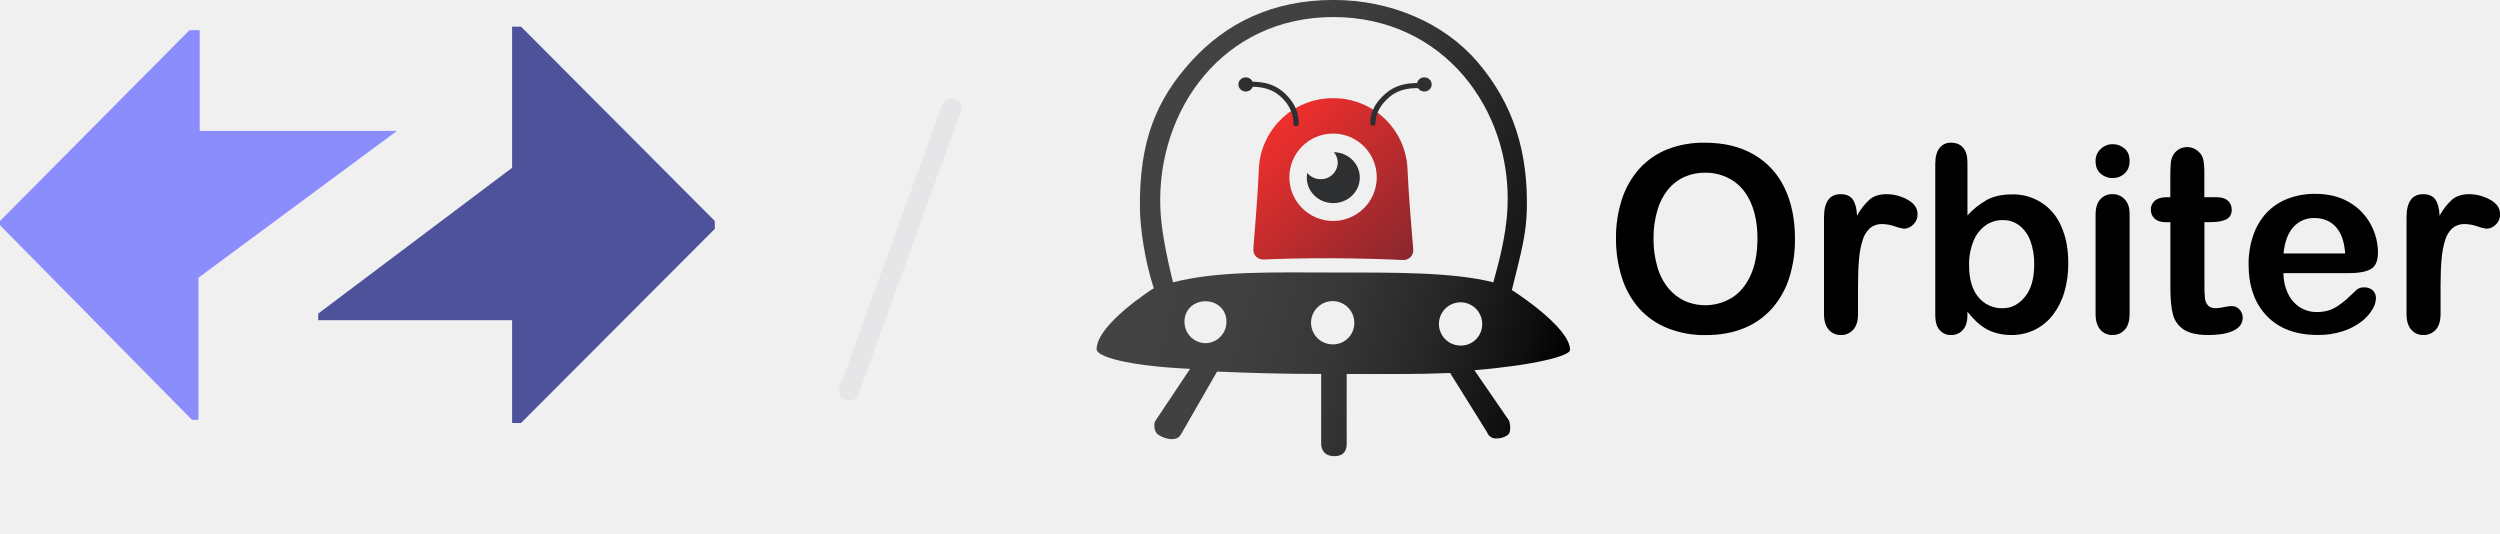
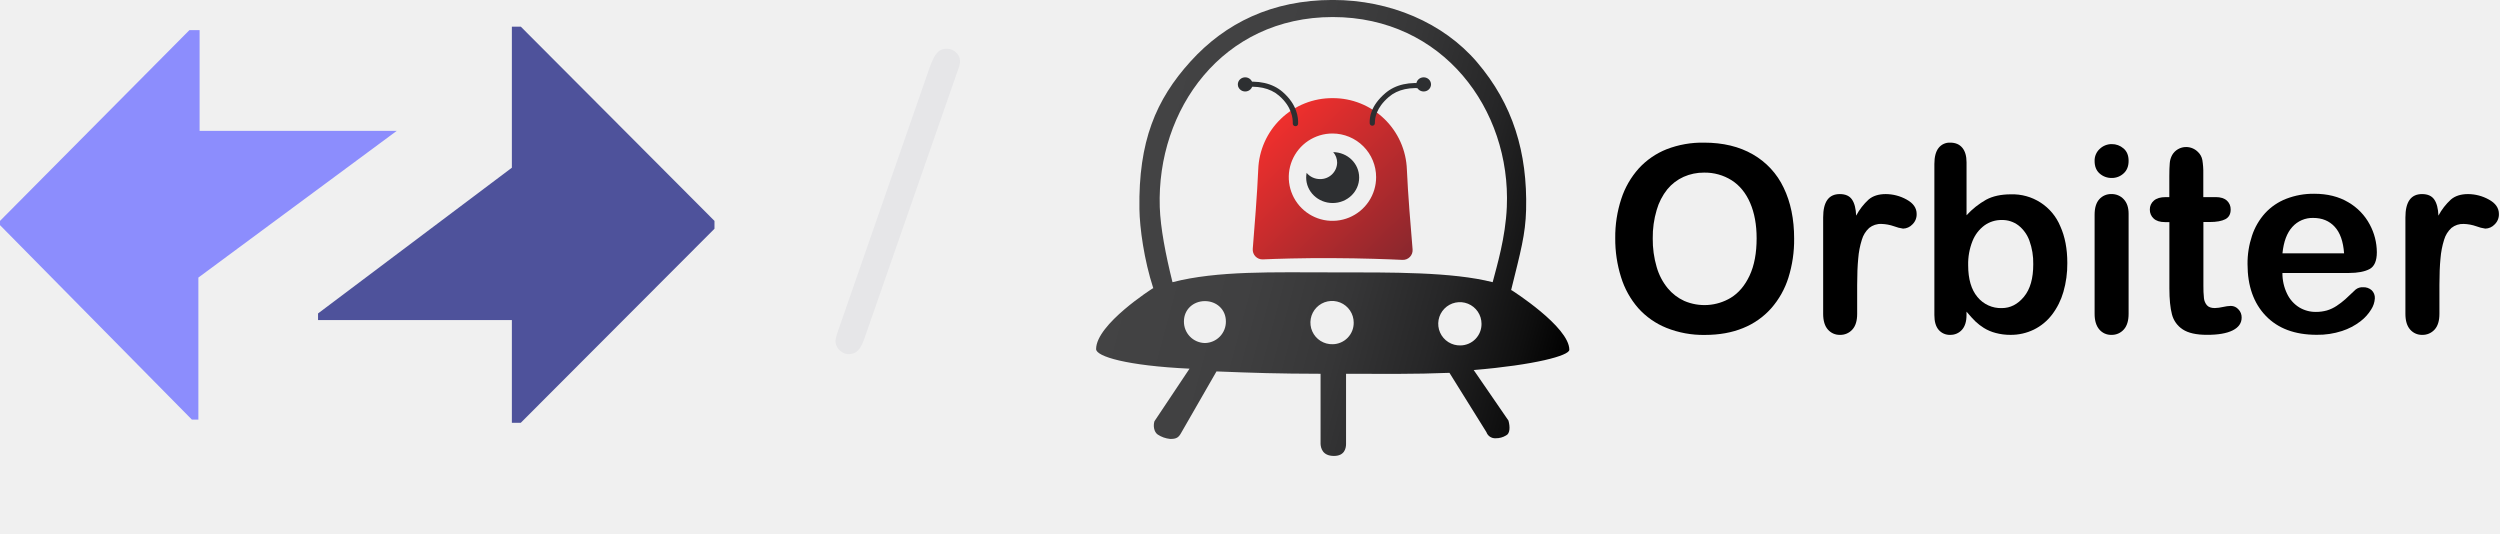
- <svg xmlns="http://www.w3.org/2000/svg" viewBox="0 0 1802.16 384.32">
+ <svg xmlns="http://www.w3.org/2000/svg" width="1803" height="385" viewBox="0 0 1803 385" fill="none">
+   <g clip-path="url(#clip0_41757_5070)">
+     <path d="M1014.64 122.28C1015.31 138.62 1017.59 166.28 1018.76 179.86C1018.84 180.85 1018.71 181.846 1018.38 182.782C1018.05 183.718 1017.52 184.573 1016.83 185.289C1016.14 186.005 1015.31 186.566 1014.39 186.935C1013.46 187.305 1012.47 187.473 1011.48 187.43C1001.48 186.96 982.73 186.25 960.37 186.15C938.56 186.05 920.51 186.65 910.74 187.07C909.752 187.109 908.767 186.937 907.85 186.567C906.932 186.197 906.104 185.637 905.419 184.924C904.734 184.211 904.208 183.36 903.875 182.429C903.543 181.497 903.412 180.506 903.49 179.52C904.6 166.06 906.77 138.61 907.44 122.28C907.924 108.411 913.791 95.275 923.797 85.659C933.803 76.042 947.162 70.702 961.04 70.77C974.918 70.702 988.277 76.042 998.283 85.659C1008.29 95.275 1014.16 108.411 1014.64 122.28ZM960.96 96.28C954.73 96.28 948.64 98.128 943.46 101.589C938.279 105.05 934.242 109.97 931.858 115.726C929.474 121.482 928.85 127.815 930.065 133.926C931.281 140.036 934.281 145.649 938.686 150.054C943.092 154.459 948.704 157.459 954.815 158.675C960.925 159.89 967.259 159.267 973.015 156.882C978.77 154.498 983.69 150.461 987.151 145.281C990.613 140.1 992.46 134.01 992.46 127.78C992.46 123.644 991.645 119.547 990.062 115.726C988.479 111.904 986.159 108.431 983.234 105.506C980.309 102.581 976.836 100.261 973.015 98.678C969.193 97.095 965.097 96.28 960.96 96.28Z" fill="url(#paint0_linear_41757_5070)" />
+     <path d="M961.51 109.71C963.343 111.806 964.352 114.496 964.35 117.28C964.319 118.87 963.975 120.439 963.337 121.896C962.699 123.354 961.781 124.671 960.634 125.773C959.487 126.876 958.134 127.741 956.653 128.321C955.172 128.9 953.59 129.182 952 129.15C950.16 129.161 948.341 128.766 946.671 127.994C945.001 127.221 943.522 126.09 942.34 124.68C942.123 125.794 942.013 126.925 942.01 128.06C942.01 138.2 950.56 146.42 961.12 146.42C971.68 146.42 980.23 138.2 980.23 128.06C980.23 117.92 971.9 109.87 961.51 109.71Z" fill="#2D2F31" />
+     <path d="M989.76 90.67C989.517 90.685 989.274 90.651 989.044 90.571C988.815 90.49 988.603 90.365 988.423 90.202C988.242 90.039 988.096 89.842 987.992 89.622C987.889 89.401 987.83 89.163 987.82 88.92C987.66 84.82 988.39 76.42 999.02 67.25C1006.33 60.94 1016.53 58.66 1029.35 60.46C1029.59 60.495 1029.83 60.579 1030.04 60.706C1030.25 60.834 1030.43 61.003 1030.58 61.202C1030.72 61.402 1030.82 61.629 1030.87 61.869C1030.93 62.109 1030.93 62.358 1030.89 62.6C1030.81 63.064 1030.55 63.478 1030.16 63.754C1029.78 64.03 1029.31 64.147 1028.84 64.08C1017.18 62.43 1008.01 64.41 1001.57 69.95C992.34 77.95 991.57 85.12 991.57 88.8C991.584 89.272 991.413 89.73 991.093 90.078C990.774 90.425 990.331 90.634 989.86 90.66L989.76 90.67Z" fill="#2D2F31" />
+     <path d="M1026.74 65.98C1029.67 65.98 1032.05 63.692 1032.05 60.87C1032.05 58.048 1029.67 55.76 1026.74 55.76C1023.81 55.76 1021.43 58.048 1021.43 60.87C1021.43 63.692 1023.81 65.98 1026.74 65.98Z" fill="#2D2F31" />
+     <path d="M934.26 91.01C934.502 91.026 934.746 90.994 934.975 90.915C935.205 90.835 935.416 90.711 935.597 90.549C935.778 90.387 935.924 90.19 936.028 89.97C936.131 89.751 936.19 89.513 936.2 89.27C936.37 85.07 935.67 75.5 925 66.27C917.69 59.96 907.5 57.68 894.68 59.48C894.436 59.514 894.2 59.597 893.989 59.724C893.777 59.851 893.593 60.019 893.448 60.219C893.304 60.419 893.201 60.646 893.146 60.887C893.091 61.128 893.086 61.377 893.13 61.62C893.213 62.074 893.466 62.48 893.838 62.755C894.209 63.03 894.671 63.153 895.13 63.1C906.79 61.45 915.96 63.43 922.4 68.97C931.67 76.97 932.46 85.31 932.35 89.09C932.336 89.564 932.507 90.025 932.826 90.375C933.144 90.726 933.587 90.939 934.06 90.97L934.26 91.01Z" fill="#2D2F31" />
+     <path d="M898.04 65.98C900.973 65.98 903.35 63.692 903.35 60.87C903.35 58.048 900.973 55.76 898.04 55.76C895.107 55.76 892.73 58.048 892.73 60.87C892.73 63.692 895.107 65.98 898.04 65.98Z" fill="#2D2F31" />
+     <path d="M1131.8 252.25C1131.8 235.68 1090.29 209.36 1090.29 209.36L1089.82 209.22C1096.65 181.54 1100.17 169.22 1100.63 151.22C1101.63 110.11 1091.25 75.31 1065.2 44.8C1040.97 16.43 1002.4 -0.03 961.2 -0.03C917.41 -0.03 883.65 16.66 858.61 44.31C833.57 71.96 821 101.92 821.75 150.73C821.95 164.39 825.06 187.32 831.75 207.88L831.28 208.02C831.28 208.02 790.51 233.87 790.51 251.76C790.51 257.05 812.51 263.76 857.89 265.89L832.58 303.81C831.58 307.04 832.21 311.48 834.92 313.38C837.588 315.139 840.641 316.226 843.82 316.55C848.64 316.69 850.13 315.3 851.9 312.11L877.33 267.87C904.33 268.94 921.5 269.51 952.39 269.57V320.2C952.57 323.25 953.86 328.82 962.05 328.82C969.5 328.82 970.77 323.6 970.77 320.2V269.6C1001.63 269.54 1018.4 269.95 1045.35 268.89L1071.98 311.62C1072.46 313 1073.38 314.183 1074.6 314.987C1075.82 315.791 1077.27 316.172 1078.73 316.07C1081.33 316.107 1083.89 315.415 1086.12 314.07C1089.12 312.73 1089.12 307.8 1087.9 303.33L1062.84 266.87C1106.63 263.23 1131.8 256.5 1131.8 252.25ZM868.98 247.39C864.905 247.327 861.022 245.648 858.185 242.723C855.348 239.797 853.789 235.865 853.85 231.79C853.85 223.17 860.62 217.16 868.98 217.16C877.34 217.16 884.11 223.16 884.11 231.79C884.171 235.865 882.612 239.797 879.775 242.723C876.938 245.648 873.055 247.327 868.98 247.39ZM961.16 248.25C958.054 248.346 954.989 247.512 952.36 245.855C949.73 244.199 947.655 241.795 946.4 238.952C945.144 236.109 944.767 232.955 945.314 229.896C945.862 226.837 947.311 224.011 949.475 221.78C951.638 219.549 954.419 218.014 957.46 217.373C960.501 216.732 963.664 217.013 966.544 218.181C969.425 219.349 971.891 221.349 973.627 223.927C975.363 226.505 976.291 229.542 976.29 232.65C976.352 236.725 974.792 240.657 971.955 243.583C969.118 246.508 965.235 248.187 961.16 248.25ZM1053.34 249.12C1050.23 249.216 1047.17 248.382 1044.54 246.725C1041.91 245.069 1039.83 242.665 1038.58 239.822C1037.32 236.979 1036.95 233.825 1037.49 230.766C1038.04 227.707 1039.49 224.881 1041.65 222.65C1043.82 220.419 1046.6 218.884 1049.64 218.243C1052.68 217.602 1055.84 217.883 1058.72 219.051C1061.6 220.219 1064.07 222.219 1065.81 224.797C1067.54 227.375 1068.47 230.412 1068.47 233.52C1068.53 237.595 1066.97 241.527 1064.13 244.453C1061.3 247.378 1057.41 249.057 1053.34 249.12ZM1076.55 203.52C1047.29 196.07 1003.99 196.44 961.16 196.44C918.33 196.44 878.16 195.13 845.6 203.52C840.73 183.95 836.91 164.42 836.42 149.29C834.15 78.97 881.65 12.29 961.16 12.29C1040.67 12.29 1089.75 79.02 1086.72 149.29C1085.76 171.41 1079.59 191.66 1076.51 203.52H1076.55Z" fill="url(#paint1_linear_41757_5070)" />
+     <path d="M1228.97 102.87C1242.63 102.87 1254.35 105.69 1264.14 111.33C1273.85 116.874 1281.62 125.275 1286.38 135.39C1291.41 145.79 1293.93 158.004 1293.93 172.03C1294.05 181.61 1292.65 191.147 1289.79 200.29C1287.24 208.421 1283.02 215.931 1277.4 222.34C1271.83 228.604 1264.87 233.489 1257.09 236.61C1249.09 239.904 1239.9 241.55 1229.51 241.55C1220.04 241.708 1210.64 239.981 1201.84 236.47C1194.03 233.33 1187.05 228.434 1181.44 222.16C1175.81 215.673 1171.61 208.081 1169.09 199.87C1166.24 190.782 1164.83 181.304 1164.91 171.78C1164.8 162.152 1166.27 152.571 1169.27 143.42C1171.9 135.304 1176.2 127.828 1181.89 121.47C1187.46 115.386 1194.35 110.647 1202.02 107.61C1210.61 104.305 1219.76 102.696 1228.97 102.87ZM1266.88 171.87C1266.88 162.05 1265.32 153.544 1262.21 146.35C1259.1 139.157 1254.65 133.714 1248.87 130.02C1242.92 126.282 1236 124.36 1228.97 124.49C1223.88 124.44 1218.84 125.483 1214.19 127.55C1209.67 129.599 1205.68 132.65 1202.51 136.47C1198.97 140.909 1196.34 146.008 1194.79 151.47C1192.82 158.102 1191.87 164.993 1191.96 171.91C1191.87 178.906 1192.82 185.876 1194.79 192.59C1196.38 198.19 1199.1 203.404 1202.79 207.91C1206.01 211.795 1210.06 214.905 1214.65 217.01C1220.01 219.324 1225.84 220.333 1231.67 219.952C1237.49 219.571 1243.15 217.812 1248.16 214.82C1253.88 211.34 1258.43 205.974 1261.82 198.72C1265.21 191.467 1266.89 182.494 1266.88 171.8V171.87Z" fill="black" />
+     <path d="M1339.39 205.47V226.32C1339.39 231.394 1338.22 235.19 1335.88 237.71C1334.76 238.947 1333.39 239.927 1331.85 240.583C1330.32 241.239 1328.66 241.555 1326.99 241.51C1325.34 241.554 1323.71 241.233 1322.2 240.569C1320.69 239.905 1319.35 238.915 1318.27 237.67C1316 235.11 1314.87 231.327 1314.86 226.32V156.8C1314.86 145.58 1318.86 139.97 1326.86 139.97C1330.93 139.97 1333.86 141.28 1335.66 143.9C1337.46 146.52 1338.46 150.394 1338.66 155.52C1340.98 151.165 1344.02 147.236 1347.66 143.9C1350.74 141.28 1354.86 139.97 1360.01 139.97C1365.26 139.996 1370.42 141.348 1375.01 143.9C1379.87 146.527 1382.3 150.004 1382.29 154.33C1382.33 155.736 1382.08 157.135 1381.55 158.436C1381.01 159.737 1380.21 160.91 1379.19 161.88C1378.33 162.797 1377.29 163.534 1376.14 164.049C1375 164.564 1373.76 164.847 1372.5 164.88C1370.27 164.562 1368.09 163.995 1365.99 163.19C1363.06 162.154 1359.98 161.584 1356.87 161.5C1353.68 161.364 1350.55 162.387 1348.06 164.38C1345.54 166.686 1343.7 169.645 1342.76 172.93C1341.38 177.312 1340.51 181.839 1340.16 186.42C1339.65 191.62 1339.39 197.97 1339.39 205.47Z" fill="black" />
+     <path d="M1418.27 117.1V155.25C1422.35 150.79 1427.11 147.006 1432.37 144.04C1437.16 141.453 1443.09 140.157 1450.16 140.15C1457.75 139.89 1465.23 141.953 1471.61 146.063C1478 150.174 1482.97 156.135 1485.87 163.15C1489.26 170.623 1490.96 179.48 1490.95 189.72C1491.02 196.757 1490.07 203.768 1488.12 210.53C1486.42 216.466 1483.64 222.034 1479.9 226.95C1476.43 231.49 1471.96 235.169 1466.83 237.7C1461.56 240.267 1455.76 241.568 1449.89 241.5C1446.3 241.522 1442.72 241.061 1439.25 240.13C1436.25 239.357 1433.39 238.137 1430.76 236.51C1428.61 235.174 1426.6 233.626 1424.76 231.89C1423.11 230.31 1420.94 227.933 1418.25 224.76V227.23C1418.25 231.897 1417.14 235.45 1414.92 237.89C1413.86 239.064 1412.55 239.994 1411.09 240.618C1409.64 241.241 1408.06 241.542 1406.48 241.5C1404.91 241.564 1403.35 241.273 1401.91 240.648C1400.47 240.022 1399.19 239.08 1398.17 237.89C1396.1 235.483 1395.06 231.93 1395.07 227.23V118.23C1395.07 113.17 1396.07 109.343 1398.07 106.75C1399.06 105.469 1400.34 104.446 1401.81 103.771C1403.28 103.095 1404.89 102.786 1406.51 102.87C1410.28 102.87 1413.18 104.103 1415.22 106.57C1417.26 109.037 1418.28 112.547 1418.27 117.1ZM1419.44 191.29C1419.44 201.23 1421.67 208.867 1426.13 214.2C1428.25 216.793 1430.93 218.863 1433.98 220.251C1437.02 221.638 1440.35 222.305 1443.69 222.2C1449.86 222.2 1455.19 219.47 1459.69 214.01C1464.19 208.55 1466.42 200.73 1466.38 190.55C1466.51 184.76 1465.57 178.997 1463.6 173.55C1462.04 169.216 1459.3 165.405 1455.69 162.55C1452.24 159.94 1448.01 158.57 1443.69 158.66C1439.22 158.596 1434.85 159.959 1431.21 162.55C1427.34 165.418 1424.35 169.316 1422.58 173.8C1420.36 179.359 1419.3 185.308 1419.44 191.29Z" fill="black" />
+     <path d="M1523.02 128.35C1519.8 128.42 1516.68 127.278 1514.27 125.15C1511.84 123.023 1510.62 120.003 1510.63 116.09C1510.58 114.451 1510.89 112.822 1511.54 111.315C1512.18 109.808 1513.14 108.458 1514.36 107.36C1516.69 105.132 1519.8 103.901 1523.02 103.93C1526.12 103.899 1529.13 105.005 1531.47 107.04C1533.93 109.107 1535.16 112.107 1535.15 116.04C1535.15 119.893 1533.95 122.893 1531.56 125.04C1529.25 127.202 1526.19 128.388 1523.02 128.35ZM1535.15 154.15V226.32C1535.15 231.333 1533.98 235.117 1531.65 237.67C1530.54 238.917 1529.16 239.906 1527.63 240.569C1526.09 241.232 1524.43 241.553 1522.76 241.51C1521.1 241.56 1519.45 241.232 1517.93 240.551C1516.41 239.87 1515.07 238.854 1514 237.58C1511.75 234.953 1510.63 231.2 1510.63 226.32V154.87C1510.63 149.93 1511.75 146.21 1514 143.71C1515.09 142.48 1516.45 141.506 1517.96 140.858C1519.48 140.21 1521.11 139.903 1522.76 139.96C1524.42 139.914 1526.08 140.224 1527.61 140.871C1529.14 141.518 1530.52 142.486 1531.65 143.71C1533.99 146.217 1535.16 149.697 1535.15 154.15Z" fill="black" />
+     <path d="M1561.84 142.16H1564.51V127.16C1564.51 123.16 1564.62 120.003 1564.83 117.69C1564.97 115.619 1565.57 113.605 1566.58 111.79C1567.56 110.062 1568.99 108.626 1570.71 107.63C1572.53 106.559 1574.6 106.005 1576.71 106.03C1579.89 106.054 1582.93 107.338 1585.16 109.6C1586.82 111.146 1587.93 113.183 1588.34 115.41C1588.86 118.629 1589.09 121.889 1589.02 125.15V142.15H1598.02C1601.5 142.15 1604.17 142.99 1606.02 144.67C1606.92 145.483 1607.63 146.481 1608.1 147.594C1608.57 148.708 1608.8 149.911 1608.76 151.12C1608.76 154.453 1607.46 156.787 1604.86 158.12C1602.26 159.453 1598.53 160.12 1593.67 160.12H1589.09V206.05C1589.05 209.055 1589.18 212.061 1589.49 215.05C1589.67 216.938 1590.42 218.725 1591.65 220.17C1592.82 221.503 1594.72 222.17 1597.35 222.17C1599.32 222.103 1601.27 221.842 1603.19 221.39C1605.08 220.944 1607 220.683 1608.94 220.61C1609.95 220.624 1610.95 220.847 1611.87 221.266C1612.79 221.684 1613.61 222.288 1614.29 223.04C1615.07 223.827 1615.69 224.764 1616.1 225.796C1616.51 226.827 1616.7 227.931 1616.67 229.04C1616.67 233.04 1614.51 236.12 1610.2 238.28C1605.89 240.44 1599.69 241.507 1591.6 241.48C1583.94 241.48 1578.13 240.17 1574.17 237.55C1570.3 235.033 1567.52 231.142 1566.4 226.66C1565.18 222.033 1564.57 215.843 1564.56 208.09V160.18H1561.33C1557.79 160.18 1555.1 159.33 1553.24 157.62C1552.33 156.804 1551.62 155.802 1551.14 154.681C1550.66 153.56 1550.43 152.349 1550.46 151.13C1550.43 149.904 1550.68 148.688 1551.18 147.571C1551.69 146.454 1552.44 145.465 1553.38 144.68C1555.3 143 1558.12 142.16 1561.84 142.16Z" fill="black" />
+     <path d="M1694.08 196.87H1646.08C1646.03 202.063 1647.18 207.197 1649.45 211.87C1651.36 215.896 1654.38 219.292 1658.16 221.66C1661.78 223.849 1665.93 224.989 1670.16 224.95C1672.86 224.974 1675.56 224.621 1678.16 223.9C1680.64 223.156 1683 222.047 1685.16 220.61C1687.37 219.159 1689.47 217.552 1691.45 215.8C1693.36 214.1 1695.85 211.767 1698.91 208.8C1700.44 207.608 1702.36 207.02 1704.3 207.15C1706.53 207.054 1708.71 207.808 1710.41 209.26C1711.21 210.023 1711.83 210.951 1712.23 211.978C1712.63 213.006 1712.81 214.109 1712.74 215.21C1712.56 218.025 1711.67 220.749 1710.14 223.12C1708.09 226.487 1705.42 229.436 1702.27 231.81C1698.29 234.838 1693.83 237.171 1689.07 238.71C1683.17 240.634 1676.99 241.563 1670.78 241.46C1655.03 241.46 1642.79 236.887 1634.04 227.74C1625.29 218.593 1620.92 206.183 1620.92 190.51C1620.85 183.531 1621.95 176.59 1624.16 169.97C1626.14 163.96 1629.35 158.428 1633.59 153.73C1637.82 149.15 1643.04 145.6 1648.86 143.35C1655.28 140.875 1662.11 139.65 1668.99 139.74C1678.57 139.74 1686.79 141.797 1693.65 145.91C1700.18 149.697 1705.52 155.24 1709.06 161.91C1712.37 168.042 1714.13 174.892 1714.18 181.86C1714.18 188.14 1712.41 192.21 1708.88 194.07C1705.35 195.93 1700.41 196.863 1694.08 196.87ZM1646.08 182.69H1690.55C1689.95 174.15 1687.69 167.76 1683.77 163.52C1679.85 159.28 1674.68 157.163 1668.27 157.17C1665.45 157.094 1662.65 157.632 1660.06 158.746C1657.47 159.859 1655.15 161.522 1653.27 163.62C1649.34 167.913 1646.95 174.27 1646.11 182.69H1646.08Z" fill="black" />
+     <path d="M1759.31 205.47V226.32C1759.31 231.394 1758.14 235.19 1755.81 237.71C1754.69 238.946 1753.31 239.926 1751.77 240.582C1750.24 241.238 1748.58 241.554 1746.91 241.51C1745.26 241.554 1743.63 241.232 1742.12 240.568C1740.62 239.904 1739.28 238.915 1738.2 237.67C1735.92 235.11 1734.78 231.327 1734.78 226.32V156.8C1734.78 145.58 1738.78 139.97 1746.78 139.97C1750.85 139.97 1753.78 141.28 1755.59 143.9C1757.4 146.52 1758.4 150.394 1758.59 155.52C1760.91 151.165 1763.95 147.236 1767.59 143.9C1770.67 141.28 1774.79 139.97 1779.94 139.97C1785.19 139.998 1790.35 141.35 1794.94 143.9C1799.79 146.527 1802.21 150.004 1802.21 154.33C1802.25 155.736 1802 157.135 1801.47 158.436C1800.93 159.737 1800.13 160.91 1799.11 161.88C1798.25 162.798 1797.21 163.536 1796.07 164.051C1794.92 164.566 1793.68 164.848 1792.42 164.88C1790.19 164.562 1788.01 163.995 1785.91 163.19C1782.98 162.154 1779.9 161.584 1776.79 161.5C1773.6 161.366 1770.47 162.388 1767.98 164.38C1765.46 166.689 1763.63 169.647 1762.68 172.93C1761.31 177.315 1760.44 181.84 1760.08 186.42C1759.57 191.62 1759.31 197.97 1759.31 205.47Z" fill="black" />
+     <path d="M0 162.37V159.31L136.62 21.71H143.95V94.38H286.14L143.07 200.18V302.6H138.36L0 162.37Z" fill="#8C8DFD" />
+     <path d="M369.16 120.95V19.21H375.59L515.28 159.31V164.98L375.59 304.91H369.16V230.84H229.37V226.06L369.16 120.95Z" fill="#4E529B" />
+     <path d="M624.006 242.417C622.457 247.175 620.853 250.466 619.194 252.289C617.626 254.102 615.612 255.132 613.151 255.378C610.599 255.634 608.27 254.9 606.165 253.177C604.068 251.546 602.888 249.408 602.624 246.765C602.551 246.036 602.601 245.156 602.774 244.126C602.956 243.188 603.221 242.149 603.567 241.009L670.491 48.591C672.295 43.624 673.982 40.233 675.549 38.419C677.108 36.514 679.118 35.439 681.579 35.193C684.313 34.919 686.728 35.599 688.825 37.23C690.921 38.861 692.097 40.953 692.352 43.505C692.425 44.234 692.37 45.069 692.188 46.007C692.097 46.937 691.864 47.835 691.491 48.701L624.006 242.417Z" fill="#E6E6E8" />
+   </g>
  <defs>
-     <style>.cls-1{fill:url(#未命名的渐变_48);}.cls-2{fill:#2d2f31;}.cls-3{fill:url(#未命名的渐变_57);}.cls-4{fill:#8c8dfd;}.cls-5{fill:#4e529b;}.cls-6{font-size:280px;fill:#e6e6e8;font-family:Courier;}</style>
-     <linearGradient id="未命名的渐变_48" x1="946.99" y1="106.75" x2="1041.75" y2="204.73" gradientUnits="userSpaceOnUse">
-       <stop offset="0" stop-color="#ef2f2d" />
-       <stop offset="1" stop-color="#89272d" />
+     <linearGradient id="paint0_linear_41757_5070" x1="913.5" y1="95.62" x2="1008.26" y2="193.6" gradientUnits="userSpaceOnUse">
+       <stop stop-color="#EF2F2D" />
+       <stop offset="1" stop-color="#89272D" />
    </linearGradient>
-     <linearGradient id="未命名的渐变_57" x1="851.81" y1="144.3" x2="1174.09" y2="230.69" gradientUnits="userSpaceOnUse">
-       <stop offset="0" stop-color="#434344" />
+     <linearGradient id="paint1_linear_41757_5070" x1="818.32" y1="133.17" x2="1140.6" y2="219.56" gradientUnits="userSpaceOnUse">
+       <stop stop-color="#434344" />
      <stop offset="0.29" stop-color="#404041" />
      <stop offset="0.51" stop-color="#363637" />
      <stop offset="0.71" stop-color="#262627" />
-       <stop offset="0.9" stop-color="#0f0f0f" />
+       <stop offset="0.9" stop-color="#0F0F0F" />
      <stop offset="1" />
    </linearGradient>
+     <clipPath id="clip0_41757_5070">
+       <rect width="1802.16" height="384.32" fill="white" />
+     </clipPath>
  </defs>
-   <g id="orbiter_logo" data-name="orbiter logo">
-     <g id="icon">
-       <path class="cls-1" d="M1048.13,133.41c.67,16.34,2.95,44,4.12,57.58a7,7,0,0,1-7.28,7.57c-10-.47-28.75-1.18-51.11-1.28-21.81-.1-39.86.5-49.63.92a7,7,0,0,1-7.25-7.55c1.11-13.46,3.28-40.91,3.95-57.24a53.37,53.37,0,0,1,53.6-51.51h0A53.37,53.37,0,0,1,1048.13,133.41Zm-53.68-26a31.5,31.5,0,1,0,31.5,31.5A31.5,31.5,0,0,0,994.45,107.41Z" transform="translate(-33.49 -11.13)" />
-       <path class="cls-2" d="M995,120.84a11.49,11.49,0,0,1,2.84,7.57,12.11,12.11,0,0,1-12.35,11.87,12.51,12.51,0,0,1-9.66-4.47,17.93,17.93,0,0,0-.33,3.38c0,10.14,8.55,18.36,19.11,18.36s19.11-8.22,19.11-18.36S1005.39,121,995,120.84Z" transform="translate(-33.49 -11.13)" />
-       <path class="cls-2" d="M1023.25,101.8a1.83,1.83,0,0,1-1.94-1.75c-.16-4.1.57-12.5,11.2-21.67,7.31-6.31,17.51-8.59,30.33-6.79a1.83,1.83,0,0,1,1.54,2.14h0a1.82,1.82,0,0,1-2.05,1.48c-11.66-1.65-20.83.33-27.27,5.87-9.23,8-10,15.17-10,18.85a1.81,1.81,0,0,1-1.71,1.86Z" transform="translate(-33.49 -11.13)" />
-       <ellipse class="cls-2" cx="1026.74" cy="60.87" rx="5.31" ry="5.11" />
-       <path class="cls-2" d="M967.75,102.14a1.82,1.82,0,0,0,1.94-1.74c.17-4.2-.53-13.77-11.2-23-7.31-6.31-17.5-8.59-30.32-6.79a1.83,1.83,0,0,0-1.55,2.14h0a1.82,1.82,0,0,0,2,1.48c11.66-1.65,20.83.33,27.27,5.87,9.27,8,10.06,16.34,9.95,20.12a1.83,1.83,0,0,0,1.71,1.88Z" transform="translate(-33.49 -11.13)" />
-       <ellipse class="cls-2" cx="898.04" cy="60.87" rx="5.31" ry="5.11" />
-     </g>
-     <g id="orbiter">
-       <g id="orbiter-2" data-name="orbiter">
-         <path id="Compound_Path" data-name="Compound Path" class="cls-3" d="M1165.29,263.38c0-16.57-41.51-42.89-41.51-42.89l-.47-.14c6.83-27.68,10.35-40,10.81-58,1-41.11-9.38-75.91-35.43-106.42-24.23-28.37-62.8-44.83-104-44.83-43.79,0-77.55,16.69-102.59,44.34s-37.61,57.61-36.86,106.42c.2,13.66,3.31,36.59,10,57.15l-.47.14S824,245,824,262.89c0,5.29,22,12,67.38,14.13l-25.31,37.92c-1,3.23-.37,7.67,2.34,9.57a19.82,19.82,0,0,0,8.9,3.17c4.82.14,6.31-1.25,8.08-4.44L910.82,279c27,1.07,44.17,1.64,75.06,1.7v50.63c.18,3.05,1.47,8.62,9.66,8.62,7.45,0,8.72-5.22,8.72-8.62V280.73c30.86-.06,47.63.35,74.58-.71l26.63,42.73a6.66,6.66,0,0,0,6.75,4.45,13.92,13.92,0,0,0,7.39-2c3-1.34,3-6.27,1.78-10.74L1096.33,278C1140.12,274.36,1165.29,267.63,1165.29,263.38Zm-262.82-4.86a15.37,15.37,0,0,1-15.13-15.6c0-8.62,6.77-14.63,15.13-14.63s15.13,6,15.13,14.63A15.37,15.37,0,0,1,902.47,258.52Zm92.18.86a15.61,15.61,0,1,1,15.13-15.6A15.37,15.37,0,0,1,994.65,259.38Zm92.18.87a15.61,15.61,0,1,1,15.13-15.6A15.37,15.37,0,0,1,1086.83,260.25Zm23.21-45.6c-29.26-7.45-72.56-7.08-115.39-7.08s-83-1.31-115.56,7.08c-4.87-19.57-8.69-39.1-9.18-54.23-2.27-70.32,45.23-137,124.74-137s128.59,66.73,125.56,137C1119.25,182.54,1113.08,202.79,1110,214.65Z" transform="translate(-33.49 -11.13)" />
-       </g>
-     </g>
-     <g id="图层_4" data-name="图层 4">
-       <path d="M1262.46,114q20.49,0,35.17,8.46a54.4,54.4,0,0,1,22.24,24.06q7.55,15.6,7.55,36.64a90.93,90.93,0,0,1-4.14,28.26,61.33,61.33,0,0,1-12.39,22.05,54.19,54.19,0,0,1-20.31,14.27q-12,4.94-27.58,4.94a71.42,71.42,0,0,1-27.67-5.08,54.79,54.79,0,0,1-20.4-14.31A61.53,61.53,0,0,1,1202.58,211a91.4,91.4,0,0,1-4.18-28.09,88,88,0,0,1,4.36-28.36,61.24,61.24,0,0,1,12.62-21.95,54.5,54.5,0,0,1,20.13-13.86A71.31,71.31,0,0,1,1262.46,114Zm37.91,69q0-14.73-4.67-25.52t-13.34-16.33a36.17,36.17,0,0,0-19.9-5.53,35.52,35.52,0,0,0-14.78,3.06,32.72,32.72,0,0,0-11.68,8.92,42.8,42.8,0,0,0-7.72,15,68.61,68.61,0,0,0-2.83,20.44,70.35,70.35,0,0,0,2.83,20.68,42.61,42.61,0,0,0,8,15.32,33.64,33.64,0,0,0,11.86,9.1,36.87,36.87,0,0,0,33.51-2.19q8.58-5.22,13.66-16.1T1300.37,182.93Z" transform="translate(-33.49 -11.13)" />
-       <path d="M1372.88,216.6v20.85q0,7.61-3.51,11.39a11.57,11.57,0,0,1-8.89,3.8,11.15,11.15,0,0,1-8.72-3.84q-3.4-3.84-3.41-11.35V167.93q0-16.83,12-16.83,6.1,0,8.8,3.93t3,11.62a43.56,43.56,0,0,1,9-11.62q4.62-3.93,12.35-3.93a31.18,31.18,0,0,1,15,3.93q7.29,3.94,7.28,10.43a10,10,0,0,1-3.1,7.55,9.53,9.53,0,0,1-6.69,3,30.11,30.11,0,0,1-6.51-1.69,29.8,29.8,0,0,0-9.12-1.69,13.2,13.2,0,0,0-8.81,2.88,18.5,18.5,0,0,0-5.3,8.55,60,60,0,0,0-2.6,13.49Q1372.88,205.35,1372.88,216.6Z" transform="translate(-33.49 -11.13)" />
-       <path d="M1451.76,128.23v38.15a57,57,0,0,1,14.1-11.21q7.19-3.88,17.79-3.89a37.26,37.26,0,0,1,35.71,23q5.09,11.21,5.08,26.57a72.27,72.27,0,0,1-2.83,20.81,49.75,49.75,0,0,1-8.22,16.42,37.18,37.18,0,0,1-13.07,10.75,37.72,37.72,0,0,1-16.94,3.8,40.12,40.12,0,0,1-10.64-1.37,30.75,30.75,0,0,1-8.49-3.62,38,38,0,0,1-6-4.62q-2.48-2.37-6.51-7.13v2.47q0,7-3.33,10.66a11,11,0,0,1-8.44,3.61,10.4,10.4,0,0,1-8.31-3.61q-3.11-3.61-3.1-10.66v-109q0-7.59,3-11.48A10,10,0,0,1,1440,114q5.65,0,8.71,3.7T1451.76,128.23Zm1.17,74.19q0,14.91,6.69,22.91a21.78,21.78,0,0,0,17.56,8q9.25,0,16-8.19t6.69-23.46a46.94,46.94,0,0,0-2.78-17,24.64,24.64,0,0,0-7.91-11,19.22,19.22,0,0,0-12-3.89,21,21,0,0,0-12.48,3.89,25.73,25.73,0,0,0-8.63,11.25A44.38,44.38,0,0,0,1452.93,202.42Z" transform="translate(-33.49 -11.13)" />
-       <path d="M1556.51,139.48a12.8,12.8,0,0,1-8.75-3.2q-3.65-3.19-3.64-9.06a11.32,11.32,0,0,1,3.73-8.73,12.37,12.37,0,0,1,8.66-3.43,12.69,12.69,0,0,1,8.45,3.11q3.69,3.1,3.68,9,0,5.78-3.59,9A12.29,12.29,0,0,1,1556.51,139.48Zm12.13,25.8v72.17q0,7.52-3.5,11.35a11.52,11.52,0,0,1-8.89,3.84,11,11,0,0,1-8.76-3.93q-3.37-3.94-3.37-11.26V166q0-7.41,3.37-11.16a11.21,11.21,0,0,1,8.76-3.75,11.65,11.65,0,0,1,8.89,3.75Q1568.65,158.6,1568.64,165.28Z" transform="translate(-33.49 -11.13)" />
-       <path d="M1595.33,153.29H1598v-15q0-6,.32-9.47a14.19,14.19,0,0,1,1.75-5.9,11.21,11.21,0,0,1,4.13-4.16,11.54,11.54,0,0,1,6-1.6,12,12,0,0,1,8.45,3.57,10.56,10.56,0,0,1,3.18,5.81,53.44,53.44,0,0,1,.68,9.74v17h9q5.22,0,8,2.52a8.36,8.36,0,0,1,2.74,6.45q0,5-3.9,7t-11.19,2h-4.58v45.93a76,76,0,0,0,.4,9,9.25,9.25,0,0,0,2.16,5.12q1.76,2,5.7,2a29.83,29.83,0,0,0,5.84-.78,29.84,29.84,0,0,1,5.75-.78,7.33,7.33,0,0,1,5.35,2.43,8.19,8.19,0,0,1,2.38,6q0,6-6.47,9.24t-18.6,3.2q-11.49,0-17.43-3.93a18.27,18.27,0,0,1-7.77-10.89q-1.83-6.94-1.84-18.57V171.31h-3.23c-3.54,0-6.23-.85-8.09-2.56a8.41,8.41,0,0,1-2.78-6.49,8.13,8.13,0,0,1,2.92-6.45Q1589.75,153.29,1595.33,153.29Z" transform="translate(-33.49 -11.13)" />
-       <path d="M1727.57,208h-48a33.61,33.61,0,0,0,3.37,15,23.41,23.41,0,0,0,8.71,9.79,22.77,22.77,0,0,0,12,3.29,29,29,0,0,0,8-1.05,26.17,26.17,0,0,0,7-3.29,55.14,55.14,0,0,0,6.29-4.81q2.87-2.55,7.46-7a7.92,7.92,0,0,1,5.39-1.65,8.81,8.81,0,0,1,6.11,2.11,7.6,7.6,0,0,1,2.33,5.95,16.52,16.52,0,0,1-2.6,7.91,31.25,31.25,0,0,1-7.87,8.69,44.3,44.3,0,0,1-13.2,6.9,56,56,0,0,1-18.29,2.75q-23.62,0-36.74-13.72t-13.12-37.23a63,63,0,0,1,3.24-20.54,45.49,45.49,0,0,1,9.43-16.24,40.87,40.87,0,0,1,15.27-10.38,54,54,0,0,1,20.13-3.61q14.37,0,24.66,6.17a40.37,40.37,0,0,1,15.41,16,42.66,42.66,0,0,1,5.12,19.95q0,9.42-5.3,12.21T1727.57,208Zm-48-14.18h44.47q-.9-12.81-6.78-19.17t-15.5-6.35a19.46,19.46,0,0,0-15,6.45Q1680.86,181.19,1679.6,193.82Z" transform="translate(-33.49 -11.13)" />
-       <path d="M1792.8,216.6v20.85q0,7.61-3.5,11.39a11.61,11.61,0,0,1-8.9,3.8,11.13,11.13,0,0,1-8.71-3.84q-3.42-3.84-3.42-11.35V167.93q0-16.83,12-16.83,6.1,0,8.81,3.93t3,11.62a43.56,43.56,0,0,1,9-11.62q4.62-3.93,12.35-3.93a31.22,31.22,0,0,1,15,3.93q7.27,3.94,7.27,10.43a10,10,0,0,1-3.1,7.55,9.51,9.51,0,0,1-6.69,3,30.11,30.11,0,0,1-6.51-1.69,29.8,29.8,0,0,0-9.12-1.69,13.22,13.22,0,0,0-8.81,2.88,18.58,18.58,0,0,0-5.3,8.55,61.18,61.18,0,0,0-2.6,13.49Q1792.8,205.35,1792.8,216.6Z" transform="translate(-33.49 -11.13)" />
-     </g>
-   </g>
-   <g id="图层_3" data-name="图层 3">
-     <polygon class="cls-4" points="0 162.37 0 159.31 136.62 21.71 143.95 21.71 143.95 94.38 286.14 94.38 143.07 200.18 143.07 302.6 138.36 302.6 0 162.37" />
-     <g id="图层_6" data-name="图层 6">
-       <polygon class="cls-5" points="369.16 120.95 369.16 19.21 375.59 19.21 515.28 159.31 515.28 164.98 375.59 304.91 369.16 304.91 369.16 230.84 229.37 230.84 229.37 226.06 369.16 120.95" />
-       <text class="cls-6" transform="matrix(1, -0.1, 0.1, 1, 573.08, 270.31)">/</text>
-     </g>
-   </g>
</svg>
